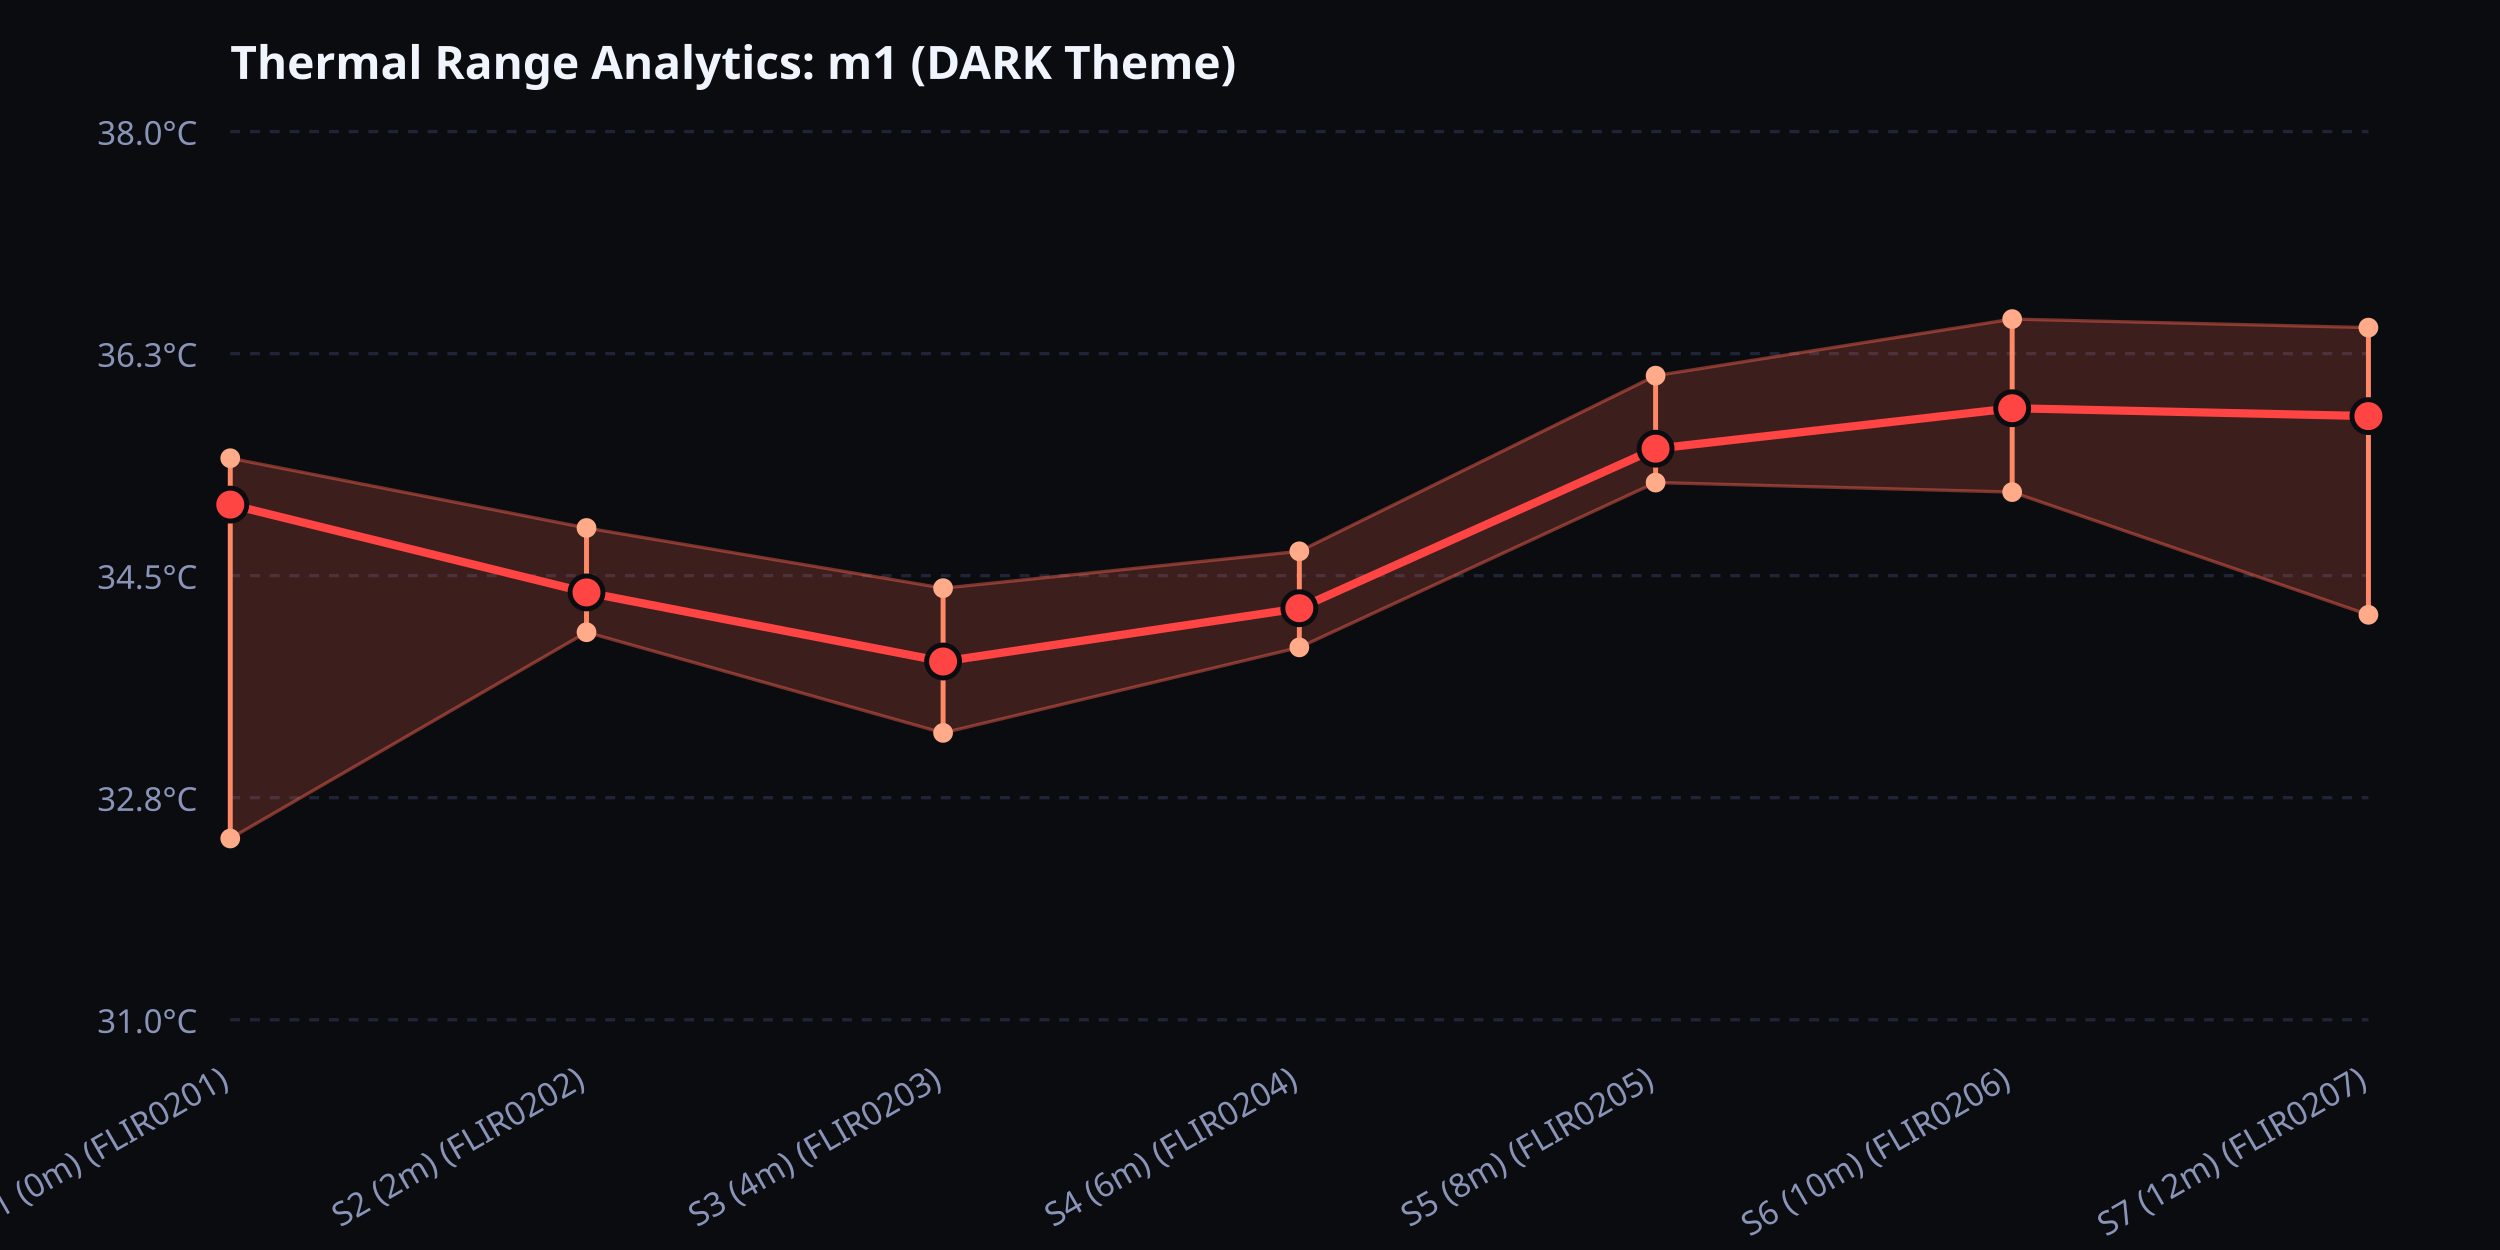
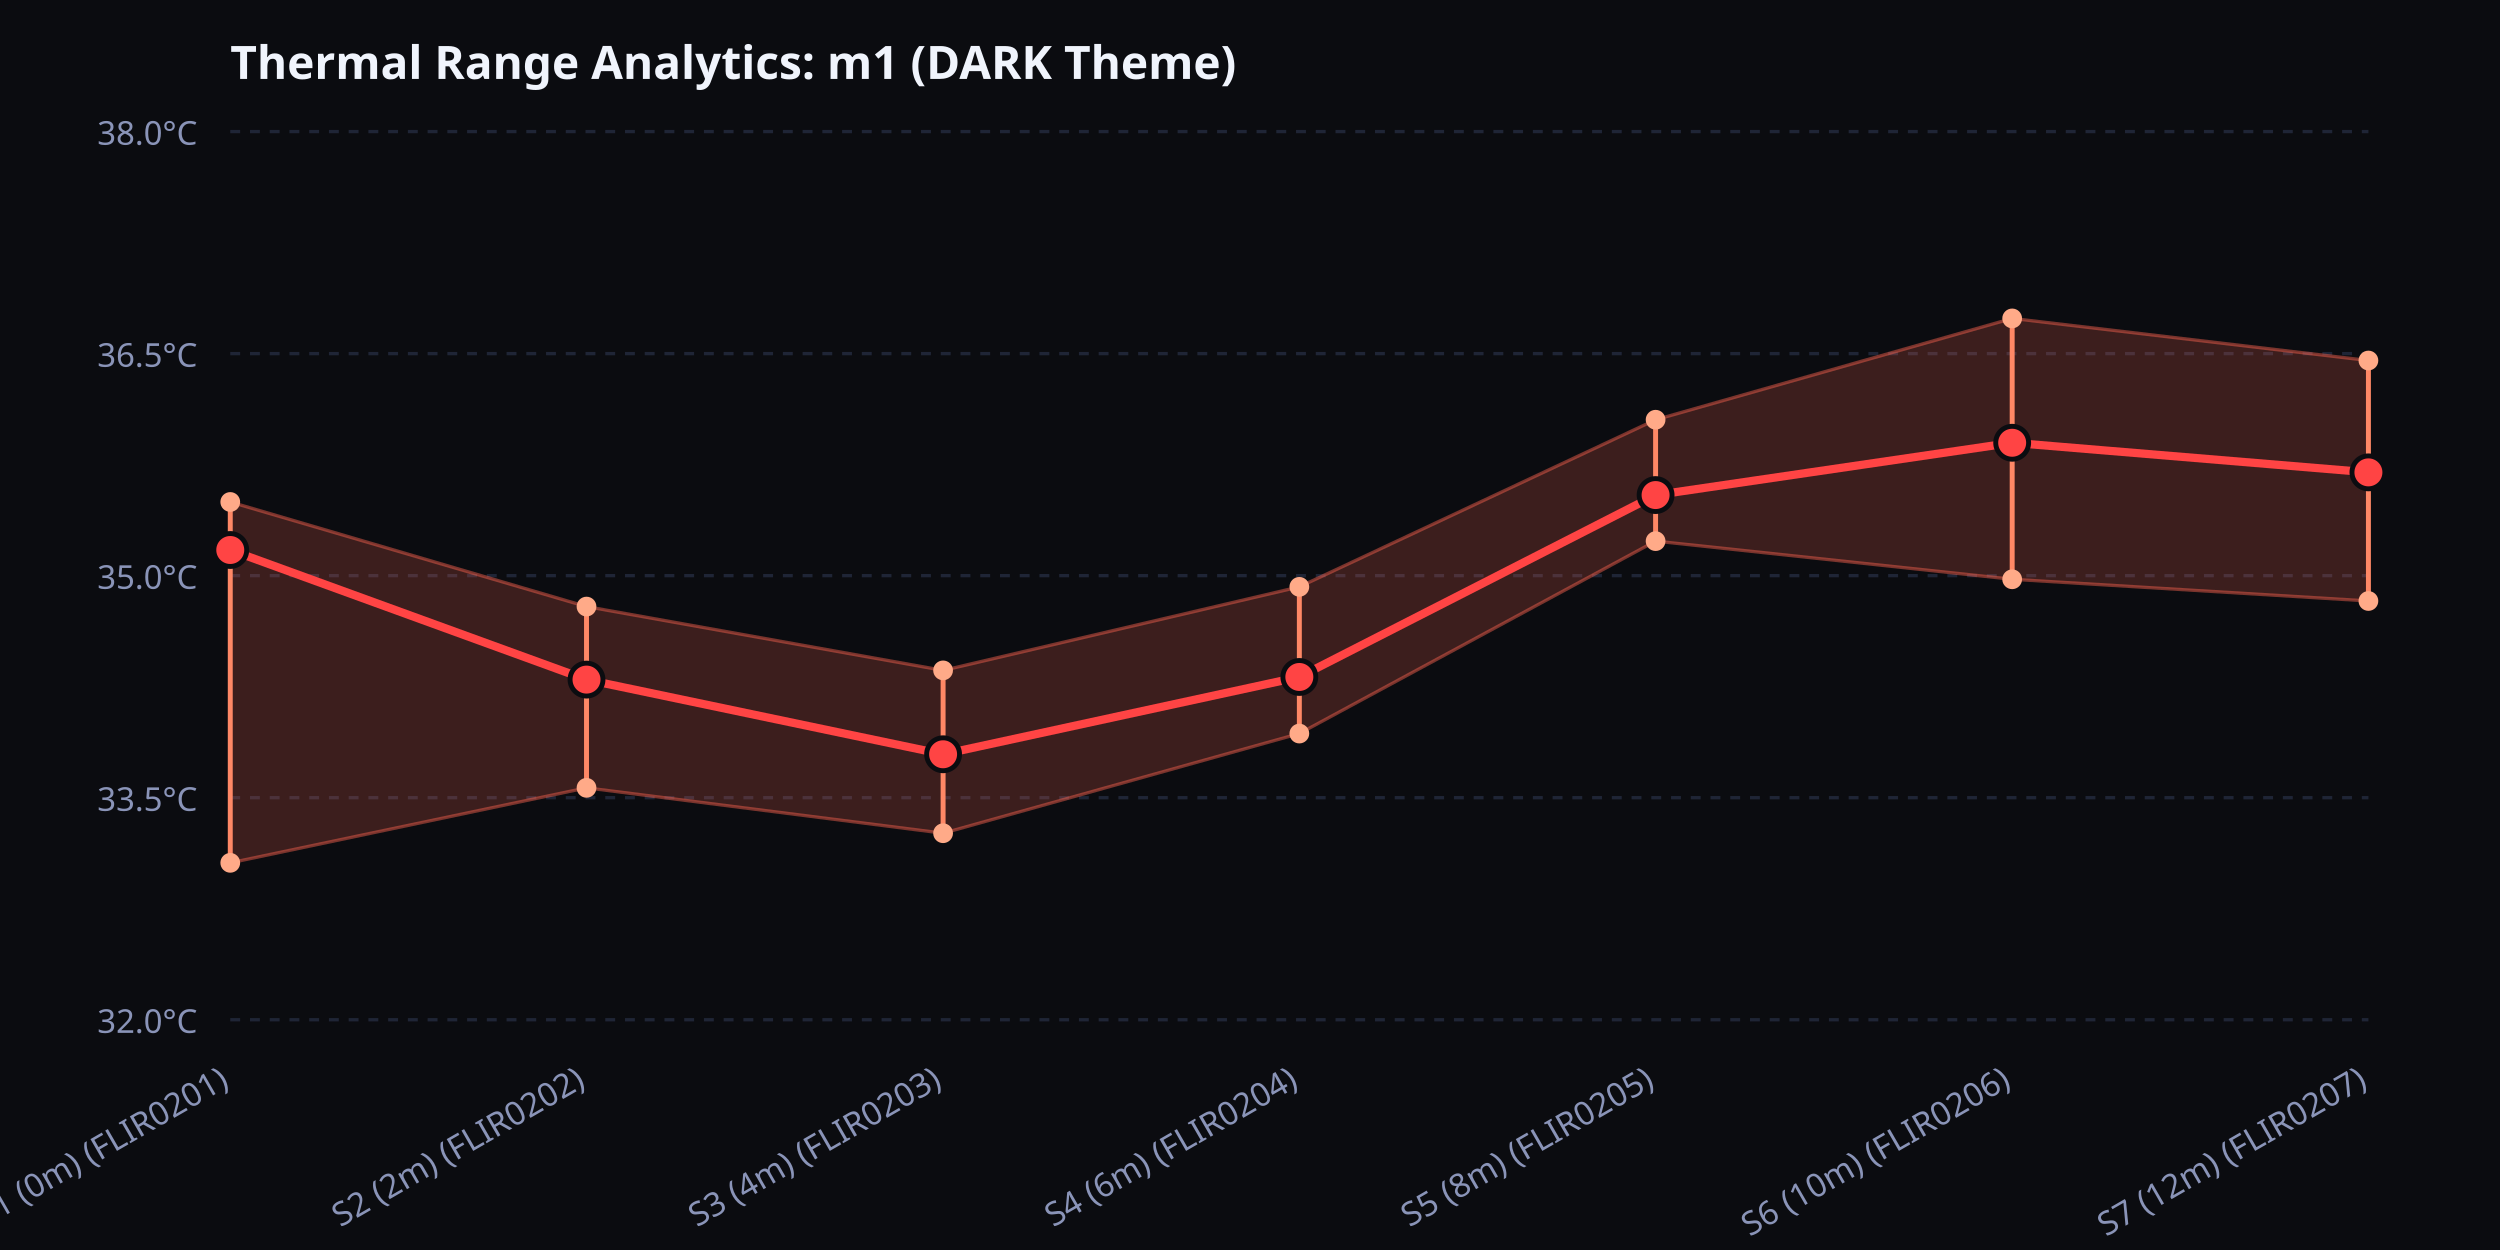
<svg xmlns="http://www.w3.org/2000/svg" width="760" height="380" style="background:#0b0c10">
  <rect width="100%" height="100%" fill="#0b0c10" />
  <text x="70" y="24" fill="#f0f4fc" font-size="14" font-weight="bold" font-family="sans-serif">Thermal Range Analytics: m1 (DARK Theme)</text>
  <line x1="70" y1="40.0" x2="720" y2="40.0" stroke="#1f2536" stroke-dasharray="3 3" />
  <text x="60" y="44.0" fill="#8a94b8" font-size="10" text-anchor="end" font-family="sans-serif">38.0°C</text>
  <line x1="70" y1="107.5" x2="720" y2="107.5" stroke="#1f2536" stroke-dasharray="3 3" />
-   <text x="60" y="111.5" fill="#8a94b8" font-size="10" text-anchor="end" font-family="sans-serif">36.3°C</text>
+   <text x="60" y="111.5" fill="#8a94b8" font-size="10" text-anchor="end" font-family="sans-serif">36.5°C</text>
  <line x1="70" y1="175.0" x2="720" y2="175.0" stroke="#1f2536" stroke-dasharray="3 3" />
-   <text x="60" y="179.0" fill="#8a94b8" font-size="10" text-anchor="end" font-family="sans-serif">34.5°C</text>
+   <text x="60" y="179.0" fill="#8a94b8" font-size="10" text-anchor="end" font-family="sans-serif">35.0°C</text>
  <line x1="70" y1="242.5" x2="720" y2="242.5" stroke="#1f2536" stroke-dasharray="3 3" />
-   <text x="60" y="246.5" fill="#8a94b8" font-size="10" text-anchor="end" font-family="sans-serif">32.8°C</text>
+   <text x="60" y="246.5" fill="#8a94b8" font-size="10" text-anchor="end" font-family="sans-serif">33.5°C</text>
  <line x1="70" y1="310.0" x2="720" y2="310.0" stroke="#1f2536" stroke-dasharray="3 3" />
-   <text x="60" y="314.0" fill="#8a94b8" font-size="10" text-anchor="end" font-family="sans-serif">31.0°C</text>
+   <text x="60" y="314.0" fill="#8a94b8" font-size="10" text-anchor="end" font-family="sans-serif">32.0°C</text>
  <g transform="translate(70.0, 330.0)">
    <text fill="#8a94b8" font-size="10" text-anchor="end" transform="rotate(-30)" font-family="sans-serif">S1 (0m) (FLIR0201)</text>
  </g>
  <g transform="translate(178.3, 330.0)">
    <text fill="#8a94b8" font-size="10" text-anchor="end" transform="rotate(-30)" font-family="sans-serif">S2 (2m) (FLIR0202)</text>
  </g>
  <g transform="translate(286.7, 330.0)">
    <text fill="#8a94b8" font-size="10" text-anchor="end" transform="rotate(-30)" font-family="sans-serif">S3 (4m) (FLIR0203)</text>
  </g>
  <g transform="translate(395.0, 330.0)">
    <text fill="#8a94b8" font-size="10" text-anchor="end" transform="rotate(-30)" font-family="sans-serif">S4 (6m) (FLIR0204)</text>
  </g>
  <g transform="translate(503.3, 330.0)">
    <text fill="#8a94b8" font-size="10" text-anchor="end" transform="rotate(-30)" font-family="sans-serif">S5 (8m) (FLIR0205)</text>
  </g>
  <g transform="translate(611.7, 330.0)">
    <text fill="#8a94b8" font-size="10" text-anchor="end" transform="rotate(-30)" font-family="sans-serif">S6 (10m) (FLIR0206)</text>
  </g>
  <g transform="translate(720.0, 330.0)">
    <text fill="#8a94b8" font-size="10" text-anchor="end" transform="rotate(-30)" font-family="sans-serif">S7 (12m) (FLIR0207)</text>
  </g>
-   <polygon points="70.0,139.3 178.3,160.5 286.7,178.8 395.0,167.6 503.3,114.2 611.7,97.0 720.0,99.6 720.0,186.9 611.7,149.6 503.3,146.7 395.0,196.8 286.7,222.8 178.3,192.2 70.0,254.9" fill="rgba(255, 100, 80, 0.2)" stroke="rgba(255, 100, 80, 0.45)" stroke-width="1" />
-   <polyline points="70.0,153.4 178.3,180.1 286.7,201.1 395.0,184.9 503.3,136.4 611.7,124.1 720.0,126.5" fill="none" stroke="#ff4444" stroke-width="2.5" />
-   <line x1="70.0" y1="254.9" x2="70.0" y2="139.3" stroke="#ff8866" stroke-width="1.5" />
-   <circle cx="70.0" cy="254.9" r="3" fill="#ffaa88" />
-   <circle cx="70.0" cy="139.3" r="3" fill="#ffaa88" />
-   <circle cx="70.0" cy="153.4" r="5" fill="#ff4444" stroke="#0b0c10" stroke-width="1.5" />
-   <line x1="178.3" y1="192.2" x2="178.3" y2="160.5" stroke="#ff8866" stroke-width="1.5" />
-   <circle cx="178.3" cy="192.2" r="3" fill="#ffaa88" />
-   <circle cx="178.3" cy="160.5" r="3" fill="#ffaa88" />
-   <circle cx="178.3" cy="180.1" r="5" fill="#ff4444" stroke="#0b0c10" stroke-width="1.5" />
-   <line x1="286.7" y1="222.8" x2="286.7" y2="178.8" stroke="#ff8866" stroke-width="1.5" />
-   <circle cx="286.7" cy="222.8" r="3" fill="#ffaa88" />
-   <circle cx="286.7" cy="178.8" r="3" fill="#ffaa88" />
-   <circle cx="286.7" cy="201.1" r="5" fill="#ff4444" stroke="#0b0c10" stroke-width="1.5" />
-   <line x1="395.0" y1="196.8" x2="395.0" y2="167.6" stroke="#ff8866" stroke-width="1.5" />
-   <circle cx="395.0" cy="196.8" r="3" fill="#ffaa88" />
-   <circle cx="395.0" cy="167.6" r="3" fill="#ffaa88" />
-   <circle cx="395.0" cy="184.9" r="5" fill="#ff4444" stroke="#0b0c10" stroke-width="1.5" />
-   <line x1="503.3" y1="146.7" x2="503.3" y2="114.2" stroke="#ff8866" stroke-width="1.5" />
-   <circle cx="503.3" cy="146.7" r="3" fill="#ffaa88" />
-   <circle cx="503.3" cy="114.2" r="3" fill="#ffaa88" />
-   <circle cx="503.3" cy="136.4" r="5" fill="#ff4444" stroke="#0b0c10" stroke-width="1.5" />
-   <line x1="611.7" y1="149.6" x2="611.7" y2="97.0" stroke="#ff8866" stroke-width="1.5" />
-   <circle cx="611.7" cy="149.6" r="3" fill="#ffaa88" />
-   <circle cx="611.7" cy="97.0" r="3" fill="#ffaa88" />
-   <circle cx="611.7" cy="124.1" r="5" fill="#ff4444" stroke="#0b0c10" stroke-width="1.5" />
-   <line x1="720.0" y1="186.9" x2="720.0" y2="99.6" stroke="#ff8866" stroke-width="1.5" />
-   <circle cx="720.0" cy="186.9" r="3" fill="#ffaa88" />
-   <circle cx="720.0" cy="99.6" r="3" fill="#ffaa88" />
-   <circle cx="720.0" cy="126.5" r="5" fill="#ff4444" stroke="#0b0c10" stroke-width="1.5" />
+   <polygon points="70.0,152.6 178.3,184.4 286.7,203.8 395.0,178.4 503.3,127.6 611.7,96.8 720.0,109.6 720.0,182.7 611.7,176.1 503.3,164.5 395.0,223.0 286.7,253.3 178.3,239.5 70.0,262.3" fill="rgba(255, 100, 80, 0.2)" stroke="rgba(255, 100, 80, 0.45)" stroke-width="1" />
+   <polyline points="70.0,167.2 178.3,206.6 286.7,229.3 395.0,205.8 503.3,150.5 611.7,134.6 720.0,143.6" fill="none" stroke="#ff4444" stroke-width="2.5" />
+   <line x1="70.0" y1="262.3" x2="70.0" y2="152.6" stroke="#ff8866" stroke-width="1.5" />
+   <circle cx="70.0" cy="262.3" r="3" fill="#ffaa88" />
+   <circle cx="70.0" cy="152.6" r="3" fill="#ffaa88" />
+   <circle cx="70.0" cy="167.2" r="5" fill="#ff4444" stroke="#0b0c10" stroke-width="1.5" />
+   <line x1="178.3" y1="239.5" x2="178.3" y2="184.4" stroke="#ff8866" stroke-width="1.5" />
+   <circle cx="178.3" cy="239.5" r="3" fill="#ffaa88" />
+   <circle cx="178.3" cy="184.4" r="3" fill="#ffaa88" />
+   <circle cx="178.3" cy="206.6" r="5" fill="#ff4444" stroke="#0b0c10" stroke-width="1.5" />
+   <line x1="286.7" y1="253.3" x2="286.7" y2="203.8" stroke="#ff8866" stroke-width="1.5" />
+   <circle cx="286.7" cy="253.3" r="3" fill="#ffaa88" />
+   <circle cx="286.7" cy="203.8" r="3" fill="#ffaa88" />
+   <circle cx="286.7" cy="229.3" r="5" fill="#ff4444" stroke="#0b0c10" stroke-width="1.5" />
+   <line x1="395.0" y1="223.0" x2="395.0" y2="178.4" stroke="#ff8866" stroke-width="1.5" />
+   <circle cx="395.0" cy="223.0" r="3" fill="#ffaa88" />
+   <circle cx="395.0" cy="178.4" r="3" fill="#ffaa88" />
+   <circle cx="395.0" cy="205.8" r="5" fill="#ff4444" stroke="#0b0c10" stroke-width="1.5" />
+   <line x1="503.3" y1="164.5" x2="503.3" y2="127.6" stroke="#ff8866" stroke-width="1.5" />
+   <circle cx="503.3" cy="164.5" r="3" fill="#ffaa88" />
+   <circle cx="503.3" cy="127.6" r="3" fill="#ffaa88" />
+   <circle cx="503.3" cy="150.5" r="5" fill="#ff4444" stroke="#0b0c10" stroke-width="1.5" />
+   <line x1="611.7" y1="176.1" x2="611.7" y2="96.8" stroke="#ff8866" stroke-width="1.5" />
+   <circle cx="611.7" cy="176.1" r="3" fill="#ffaa88" />
+   <circle cx="611.7" cy="96.8" r="3" fill="#ffaa88" />
+   <circle cx="611.7" cy="134.6" r="5" fill="#ff4444" stroke="#0b0c10" stroke-width="1.5" />
+   <line x1="720.0" y1="182.7" x2="720.0" y2="109.6" stroke="#ff8866" stroke-width="1.5" />
+   <circle cx="720.0" cy="182.7" r="3" fill="#ffaa88" />
+   <circle cx="720.0" cy="109.6" r="3" fill="#ffaa88" />
+   <circle cx="720.0" cy="143.6" r="5" fill="#ff4444" stroke="#0b0c10" stroke-width="1.5" />
</svg>
